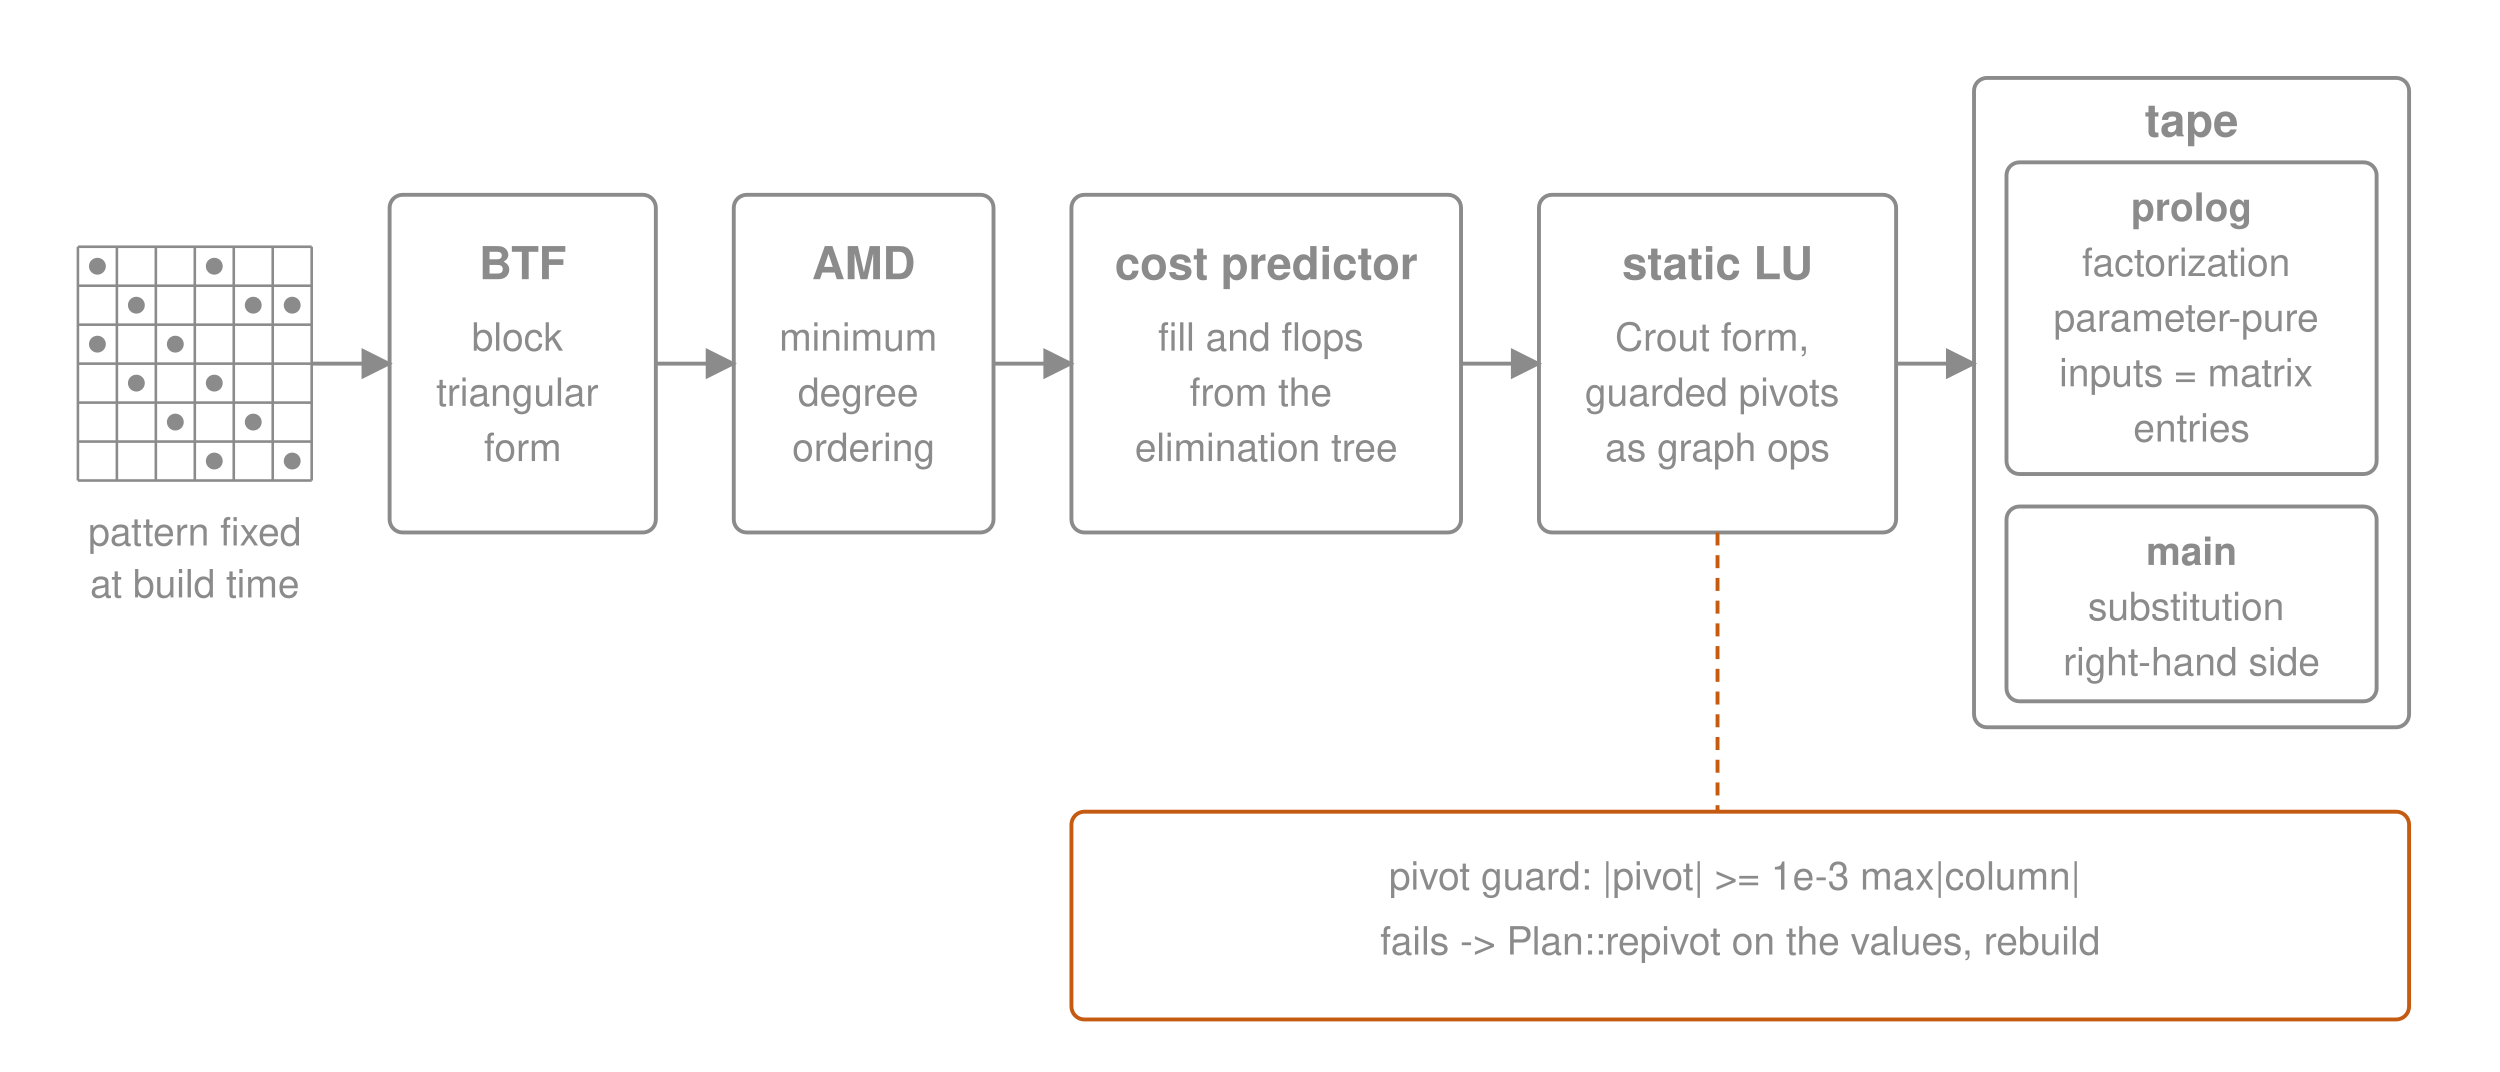
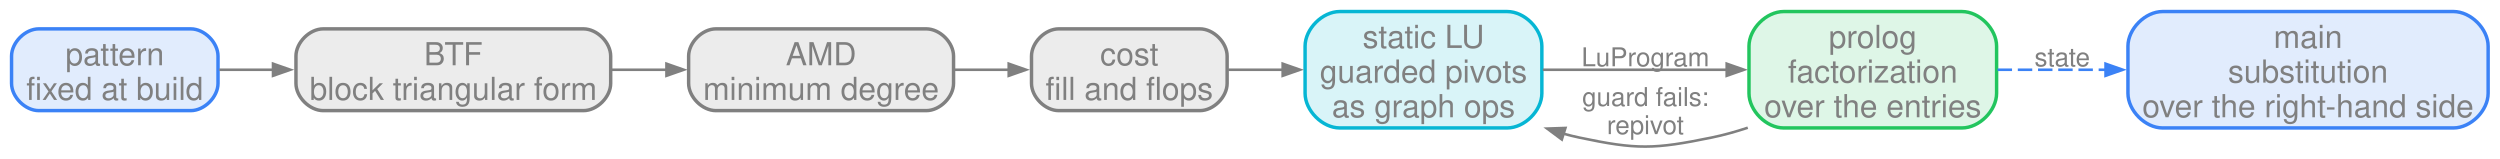
- <svg xmlns="http://www.w3.org/2000/svg" width="770" height="330" viewBox="0 0 770 330" font-family="-apple-system, 'Segoe UI', Helvetica, Arial, sans-serif" font-size="12">
-   <defs>
-     <marker id="sv-arrow" viewBox="0 0 10 10" refX="9" refY="5" markerWidth="8" markerHeight="8" orient="auto">
-       <path d="M 0 0 L 10 5 L 0 10 z" fill="#8b8b8b" />
-     </marker>
-   </defs>
-   <g stroke="#8b8b8b" stroke-width="0.8">
-     <line x1="24" y1="76" x2="96" y2="76" />
-     <line x1="24" y1="88" x2="96" y2="88" />
-     <line x1="24" y1="100" x2="96" y2="100" />
-     <line x1="24" y1="112" x2="96" y2="112" />
-     <line x1="24" y1="124" x2="96" y2="124" />
-     <line x1="24" y1="136" x2="96" y2="136" />
-     <line x1="24" y1="148" x2="96" y2="148" />
-     <line x1="24" y1="76" x2="24" y2="148" />
-     <line x1="36" y1="76" x2="36" y2="148" />
-     <line x1="48" y1="76" x2="48" y2="148" />
-     <line x1="60" y1="76" x2="60" y2="148" />
-     <line x1="72" y1="76" x2="72" y2="148" />
-     <line x1="84" y1="76" x2="84" y2="148" />
-     <line x1="96" y1="76" x2="96" y2="148" />
+ <svg xmlns="http://www.w3.org/2000/svg" width="866pt" height="55pt" viewBox="0.00 0.00 866.00 55.00">
+   <g id="graph0" class="graph" transform="scale(1 1) rotate(0) translate(4 50.79)">
+     <g id="node1" class="node">
+       <path fill="#3b82f6" fill-opacity="0.149" stroke="#3b82f6" stroke-width="1.2" d="M62.08,-40.79C62.08,-40.79 9.44,-40.79 9.44,-40.79 4.72,-40.79 0,-36.07 0,-31.35 0,-31.35 0,-21.91 0,-21.91 0,-17.19 4.72,-12.47 9.44,-12.47 9.44,-12.47 62.08,-12.47 62.08,-12.47 66.8,-12.47 71.52,-17.19 71.52,-21.91 71.52,-21.91 71.52,-31.35 71.52,-31.35 71.52,-36.07 66.8,-40.79 62.08,-40.79" />
+       <text xml:space="preserve" text-anchor="middle" x="35.76" y="-28.18" font-family="Helvetica,Arial,sans-serif" font-size="11.00" fill="#808080">pattern</text>
+       <text xml:space="preserve" text-anchor="middle" x="35.76" y="-16.18" font-family="Helvetica,Arial,sans-serif" font-size="11.00" fill="#808080">fixed at build</text>
+     </g>
+     <g id="node2" class="node">
+       <path fill="#808080" fill-opacity="0.149" stroke="#808080" stroke-width="1.2" d="M198.1,-40.79C198.1,-40.79 107.96,-40.79 107.96,-40.79 103.24,-40.79 98.52,-36.07 98.52,-31.35 98.52,-31.35 98.52,-21.91 98.52,-21.91 98.52,-17.19 103.24,-12.47 107.96,-12.47 107.96,-12.47 198.1,-12.47 198.1,-12.47 202.82,-12.47 207.54,-17.19 207.54,-21.91 207.54,-21.91 207.54,-31.35 207.54,-31.35 207.54,-36.07 202.82,-40.79 198.1,-40.79" />
+       <text xml:space="preserve" text-anchor="middle" x="153.03" y="-28.18" font-family="Helvetica,Arial,sans-serif" font-size="11.00" fill="#808080">BTF</text>
+       <text xml:space="preserve" text-anchor="middle" x="153.03" y="-16.18" font-family="Helvetica,Arial,sans-serif" font-size="11.00" fill="#808080">block triangular form</text>
+     </g>
+     <g id="edge1" class="edge">
+       <path fill="none" stroke="#808080" stroke-width="0.9" d="M71.97,-26.63C78,-26.63 84.42,-26.63 90.89,-26.63" />
+       <polygon fill="#808080" stroke="#808080" stroke-width="0.9" points="90.57,-28.73 96.57,-26.63 90.57,-24.53 90.57,-28.73" />
+     </g>
+     <g id="node3" class="node">
+       <path fill="#808080" fill-opacity="0.149" stroke="#808080" stroke-width="1.2" d="M316.87,-40.79C316.87,-40.79 243.98,-40.79 243.98,-40.79 239.26,-40.79 234.54,-36.07 234.54,-31.35 234.54,-31.35 234.54,-21.91 234.54,-21.91 234.54,-17.19 239.26,-12.47 243.98,-12.47 243.98,-12.47 316.87,-12.47 316.87,-12.47 321.59,-12.47 326.31,-17.19 326.31,-21.91 326.31,-21.91 326.31,-31.35 326.31,-31.35 326.31,-36.07 321.59,-40.79 316.87,-40.79" />
+       <text xml:space="preserve" text-anchor="middle" x="280.42" y="-28.18" font-family="Helvetica,Arial,sans-serif" font-size="11.00" fill="#808080">AMD</text>
+       <text xml:space="preserve" text-anchor="middle" x="280.42" y="-16.18" font-family="Helvetica,Arial,sans-serif" font-size="11.00" fill="#808080">minimum degree</text>
+     </g>
+     <g id="edge2" class="edge">
+       <path fill="none" stroke="#808080" stroke-width="0.9" d="M207.94,-26.63C214.23,-26.63 220.65,-26.63 226.93,-26.63" />
+       <polygon fill="#808080" stroke="#808080" stroke-width="0.9" points="226.86,-28.73 232.86,-26.63 226.86,-24.53 226.86,-28.73" />
+     </g>
+     <g id="node4" class="node">
+       <path fill="#808080" fill-opacity="0.149" stroke="#808080" stroke-width="1.2" d="M411.64,-40.79C411.64,-40.79 362.75,-40.79 362.75,-40.79 358.03,-40.79 353.31,-36.07 353.31,-31.35 353.31,-31.35 353.31,-21.91 353.31,-21.91 353.31,-17.19 358.03,-12.47 362.75,-12.47 362.75,-12.47 411.64,-12.47 411.64,-12.47 416.36,-12.47 421.08,-17.19 421.08,-21.91 421.08,-21.91 421.08,-31.35 421.08,-31.35 421.08,-36.07 416.36,-40.79 411.64,-40.79" />
+       <text xml:space="preserve" text-anchor="middle" x="387.19" y="-28.18" font-family="Helvetica,Arial,sans-serif" font-size="11.00" fill="#808080">cost</text>
+       <text xml:space="preserve" text-anchor="middle" x="387.19" y="-16.18" font-family="Helvetica,Arial,sans-serif" font-size="11.00" fill="#808080">fill and flops</text>
+     </g>
+     <g id="edge3" class="edge">
+       <path fill="none" stroke="#808080" stroke-width="0.9" d="M326.77,-26.63C333.05,-26.63 339.47,-26.63 345.65,-26.63" />
+       <polygon fill="#808080" stroke="#808080" stroke-width="0.9" points="345.42,-28.73 351.42,-26.63 345.42,-24.53 345.42,-28.73" />
+     </g>
+     <g id="node5" class="node">
+       <path fill="#06b6d4" fill-opacity="0.149" stroke="#06b6d4" stroke-width="1.2" d="M518.1,-46.79C518.1,-46.79 460.08,-46.79 460.08,-46.79 454.08,-46.79 448.08,-40.79 448.08,-34.79 448.08,-34.79 448.08,-18.47 448.08,-18.47 448.08,-12.47 454.08,-6.47 460.08,-6.47 460.08,-6.47 518.1,-6.47 518.1,-6.47 524.1,-6.47 530.1,-12.47 530.1,-18.47 530.1,-18.47 530.1,-34.79 530.1,-34.79 530.1,-40.79 524.1,-46.79 518.1,-46.79" />
+       <text xml:space="preserve" text-anchor="middle" x="489.09" y="-34.18" font-family="Helvetica,Arial,sans-serif" font-size="11.00" fill="#808080">static LU</text>
+       <text xml:space="preserve" text-anchor="middle" x="489.09" y="-22.18" font-family="Helvetica,Arial,sans-serif" font-size="11.00" fill="#808080">guarded pivots</text>
+       <text xml:space="preserve" text-anchor="middle" x="489.09" y="-10.18" font-family="Helvetica,Arial,sans-serif" font-size="11.00" fill="#808080">as graph ops</text>
+     </g>
+     <g id="edge4" class="edge">
+       <path fill="none" stroke="#808080" stroke-width="0.9" d="M421.46,-26.63C427.63,-26.63 434.18,-26.63 440.67,-26.63" />
+       <polygon fill="#808080" stroke="#808080" stroke-width="0.9" points="440.32,-28.73 446.32,-26.63 440.32,-24.53 440.32,-28.73" />
+     </g>
+     <g id="node6" class="node">
+       <path fill="#22c55e" fill-opacity="0.149" stroke="#22c55e" stroke-width="1.2" d="M675.62,-46.79C675.62,-46.79 613.85,-46.79 613.85,-46.79 607.85,-46.79 601.85,-40.79 601.85,-34.79 601.85,-34.79 601.85,-18.47 601.85,-18.47 601.85,-12.47 607.85,-6.47 613.85,-6.47 613.85,-6.47 675.62,-6.47 675.62,-6.47 681.62,-6.47 687.62,-12.47 687.62,-18.47 687.62,-18.47 687.62,-34.79 687.62,-34.79 687.62,-40.79 681.62,-46.79 675.62,-46.79" />
+       <text xml:space="preserve" text-anchor="middle" x="644.73" y="-34.18" font-family="Helvetica,Arial,sans-serif" font-size="11.00" fill="#808080">prolog</text>
+       <text xml:space="preserve" text-anchor="middle" x="644.73" y="-22.18" font-family="Helvetica,Arial,sans-serif" font-size="11.00" fill="#808080">factorization</text>
+       <text xml:space="preserve" text-anchor="middle" x="644.73" y="-10.18" font-family="Helvetica,Arial,sans-serif" font-size="11.00" fill="#808080">over the entries</text>
+     </g>
+     <g id="edge5" class="edge">
+       <path fill="none" stroke="#808080" stroke-width="0.9" d="M530.46,-26.63C550.02,-26.63 573.7,-26.63 594.33,-26.63" />
+       <polygon fill="#808080" stroke="#808080" stroke-width="0.9" points="594.13,-28.73 600.13,-26.63 594.13,-24.53 594.13,-28.73" />
+       <text xml:space="preserve" text-anchor="middle" x="565.97" y="-27.83" font-family="Helvetica,Arial,sans-serif" font-size="9.00" fill="#808080">LuProgram</text>
+     </g>
+     <g id="edge7" class="edge">
+       <path fill="none" stroke="#808080" stroke-width="0.9" d="M601.43,-6.55C597.25,-5.16 593.01,-3.98 588.85,-3.13 568.93,0.96 562.99,1.08 543.1,-3.13 541.29,-3.51 539.47,-3.96 537.64,-4.46" />
+       <polygon fill="#808080" stroke="#808080" stroke-width="0.9" points="537.02,-2.46 531.92,-6.25 538.27,-6.47 537.02,-2.46" />
+       <text xml:space="preserve" text-anchor="middle" x="565.97" y="-14.08" font-family="Helvetica,Arial,sans-serif" font-size="9.00" fill="#808080">guard fails:</text>
+       <text xml:space="preserve" text-anchor="middle" x="565.97" y="-4.33" font-family="Helvetica,Arial,sans-serif" font-size="9.00" fill="#808080">repivot</text>
+     </g>
+     <g id="node7" class="node">
+       <path fill="#3b82f6" fill-opacity="0.149" stroke="#3b82f6" stroke-width="1.2" d="M845.89,-46.79C845.89,-46.79 745.12,-46.79 745.12,-46.79 739.12,-46.79 733.12,-40.79 733.12,-34.79 733.12,-34.79 733.12,-18.47 733.12,-18.47 733.12,-12.47 739.12,-6.47 745.12,-6.47 745.12,-6.47 845.89,-6.47 845.89,-6.47 851.89,-6.47 857.89,-12.47 857.89,-18.47 857.89,-18.47 857.89,-34.79 857.89,-34.79 857.89,-40.79 851.89,-46.79 845.89,-46.79" />
+       <text xml:space="preserve" text-anchor="middle" x="795.5" y="-34.18" font-family="Helvetica,Arial,sans-serif" font-size="11.00" fill="#808080">main</text>
+       <text xml:space="preserve" text-anchor="middle" x="795.5" y="-22.18" font-family="Helvetica,Arial,sans-serif" font-size="11.00" fill="#808080">substitution</text>
+       <text xml:space="preserve" text-anchor="middle" x="795.5" y="-10.18" font-family="Helvetica,Arial,sans-serif" font-size="11.00" fill="#808080">over the right-hand side</text>
+     </g>
+     <g id="edge6" class="edge">
+       <path fill="none" stroke="#3b82f6" stroke-width="0.9" stroke-dasharray="5,2" d="M687.97,-26.63C699.71,-26.63 712.78,-26.63 725.62,-26.63" />
+       <polygon fill="#3b82f6" stroke="#3b82f6" stroke-width="0.9" points="725.36,-28.73 731.36,-26.63 725.36,-24.53 725.36,-28.73" />
+       <text xml:space="preserve" text-anchor="middle" x="710.37" y="-27.83" font-family="Helvetica,Arial,sans-serif" font-size="9.00" fill="#808080">state</text>
+     </g>
  </g>
-   <g fill="#8b8b8b">
-     <circle cx="30" cy="82" r="2.6" />
-     <circle cx="66" cy="82" r="2.6" />
-     <circle cx="42" cy="94" r="2.6" />
-     <circle cx="78" cy="94" r="2.6" />
-     <circle cx="90" cy="94" r="2.6" />
-     <circle cx="30" cy="106" r="2.6" />
-     <circle cx="54" cy="106" r="2.6" />
-     <circle cx="42" cy="118" r="2.6" />
-     <circle cx="66" cy="118" r="2.6" />
-     <circle cx="54" cy="130" r="2.6" />
-     <circle cx="78" cy="130" r="2.6" />
-     <circle cx="66" cy="142" r="2.6" />
-     <circle cx="90" cy="142" r="2.6" />
-   </g>
-   <text x="60" y="168" text-anchor="middle" fill="#8b8b8b">pattern fixed</text>
-   <text x="60" y="184" text-anchor="middle" fill="#8b8b8b">at build time</text>
-   <rect x="120" y="60" width="82" height="104" rx="4" fill="none" stroke="#8b8b8b" stroke-width="1.2" />
-   <text x="161" y="86" text-anchor="middle" font-size="14" font-weight="bold" fill="#8b8b8b">BTF</text>
-   <text x="161" y="108" text-anchor="middle" fill="#8b8b8b">
-     <tspan x="161" y="108">block</tspan>
-     <tspan x="161" y="125">triangular</tspan>
-     <tspan x="161" y="142">form</tspan>
-   </text>
-   <rect x="226" y="60" width="80" height="104" rx="4" fill="none" stroke="#8b8b8b" stroke-width="1.2" />
-   <text x="266" y="86" text-anchor="middle" font-size="14" font-weight="bold" fill="#8b8b8b">AMD</text>
-   <text x="266" y="108" text-anchor="middle" fill="#8b8b8b">
-     <tspan x="266" y="108">minimum</tspan>
-     <tspan x="266" y="125">degree</tspan>
-     <tspan x="266" y="142">ordering</tspan>
-   </text>
-   <rect x="330" y="60" width="120" height="104" rx="4" fill="none" stroke="#8b8b8b" stroke-width="1.2" />
-   <text x="390" y="86" text-anchor="middle" font-size="14" font-weight="bold" fill="#8b8b8b">cost predictor</text>
-   <text x="390" y="108" text-anchor="middle" fill="#8b8b8b">
-     <tspan x="390" y="108">fill and flops</tspan>
-     <tspan x="390" y="125">from the</tspan>
-     <tspan x="390" y="142">elimination tree</tspan>
-   </text>
-   <rect x="474" y="60" width="110" height="104" rx="4" fill="none" stroke="#8b8b8b" stroke-width="1.2" />
-   <text x="529" y="86" text-anchor="middle" font-size="14" font-weight="bold" fill="#8b8b8b">static LU</text>
-   <text x="529" y="108" text-anchor="middle" fill="#8b8b8b">
-     <tspan x="529" y="108">Crout form,</tspan>
-     <tspan x="529" y="125">guarded pivots</tspan>
-     <tspan x="529" y="142">as graph ops</tspan>
-   </text>
-   <rect x="608" y="24" width="134" height="200" rx="4" fill="none" stroke="#8b8b8b" stroke-width="1.2" />
-   <text x="675" y="42" text-anchor="middle" font-size="14" font-weight="bold" fill="#8b8b8b">tape</text>
-   <rect x="618" y="50" width="114" height="96" rx="4" fill="none" stroke="#8b8b8b" stroke-width="1.2" />
-   <text x="675" y="68" text-anchor="middle" font-weight="bold" fill="#8b8b8b">prolog</text>
-   <text x="675" y="85" text-anchor="middle" fill="#8b8b8b">
-     <tspan x="675" y="85">factorization</tspan>
-     <tspan x="675" y="102">parameter-pure</tspan>
-     <tspan x="675" y="119">inputs = matrix</tspan>
-     <tspan x="675" y="136">entries</tspan>
-   </text>
-   <rect x="618" y="156" width="114" height="60" rx="4" fill="none" stroke="#8b8b8b" stroke-width="1.2" />
-   <text x="675" y="174" text-anchor="middle" font-weight="bold" fill="#8b8b8b">main</text>
-   <text x="675" y="191" text-anchor="middle" fill="#8b8b8b">
-     <tspan x="675" y="191">substitution</tspan>
-     <tspan x="675" y="208">right-hand side</tspan>
-   </text>
-   <g stroke="#8b8b8b" stroke-width="1.2" fill="none" marker-end="url(#sv-arrow)">
-     <line x1="96" y1="112" x2="120" y2="112" />
-     <line x1="202" y1="112" x2="226" y2="112" />
-     <line x1="306" y1="112" x2="330" y2="112" />
-     <line x1="450" y1="112" x2="474" y2="112" />
-     <line x1="584" y1="112" x2="608" y2="112" />
-   </g>
-   <line x1="529" y1="164" x2="529" y2="250" stroke="#c55a11" stroke-width="1.2" stroke-dasharray="4 3" />
-   <rect x="330" y="250" width="412" height="64" rx="4" fill="none" stroke="#c55a11" stroke-width="1.2" />
-   <text x="536" y="274" text-anchor="middle" fill="#8b8b8b">
-     <tspan x="536" y="274">pivot guard: |pivot| &gt;= 1e-3 max|column|</tspan>
-     <tspan x="536" y="294">fails -&gt; Plan::repivot on the values, rebuild</tspan>
-   </text>
</svg>
